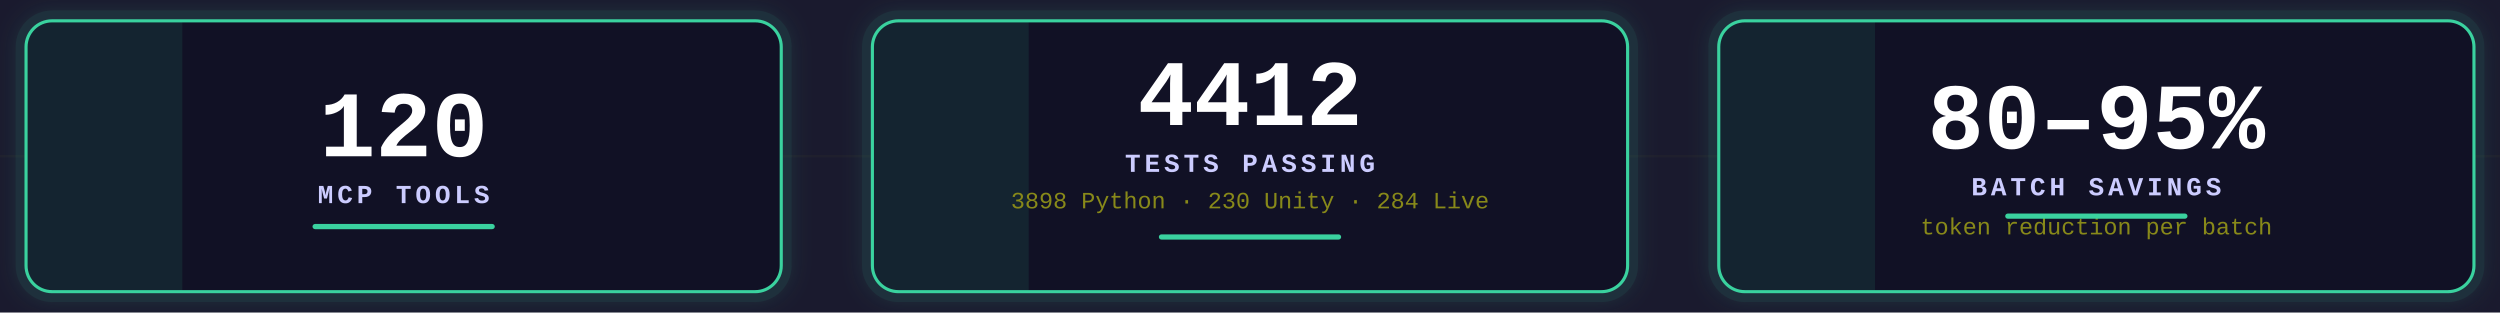
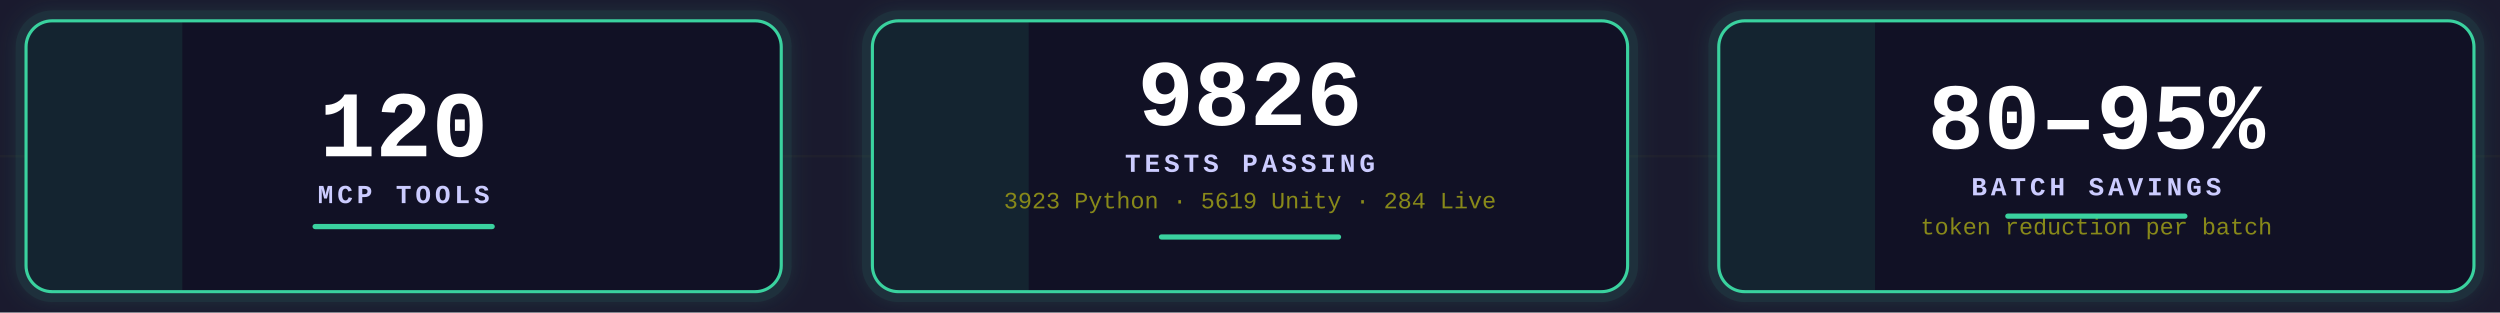
- <svg xmlns="http://www.w3.org/2000/svg" viewBox="0 0 960 120" width="960" height="120" role="img" aria-label="Unity MCP stats: 120 MCP tools, 4412 Tests (3898 Python + 230 Unity + 284 Live), 80-95% Batch Savings">
+ <svg xmlns="http://www.w3.org/2000/svg" viewBox="0 0 960 120" width="960" height="120" role="img" aria-label="Unity MCP stats: 120 MCP tools, 9826 Tests (3923 Python + 5619 Unity + 284 Live), 80-95% Batch Savings">
  <defs>
    <filter id="sg" x="-25%" y="-30%" width="150%" height="160%">
      <feGaussianBlur stdDeviation="4" result="b" />
      <feMerge>
        <feMergeNode in="b" />
        <feMergeNode in="SourceGraphic" />
      </feMerge>
    </filter>
    <clipPath id="c1">
      <rect x="10" y="8" width="290" height="104" rx="10" />
    </clipPath>
    <clipPath id="c2">
      <rect x="335" y="8" width="290" height="104" rx="10" />
    </clipPath>
    <clipPath id="c3">
      <rect x="660" y="8" width="290" height="104" rx="10" />
    </clipPath>
  </defs>
  <rect width="960" height="120" fill="#1a1a2e" />
  <line x1="0" y1="60" x2="960" y2="60" stroke="#888919" stroke-opacity="0.05" stroke-width="1" />
  <rect x="10" y="8" width="290" height="104" rx="10" fill="none" stroke="#3ad29f" stroke-width="8" opacity="0.12" filter="url(#sg)">
    <animate attributeName="opacity" values="0.25;0.7;0.25" dur="3s" repeatCount="indefinite" begin="0s" />
  </rect>
  <rect x="10" y="8" width="290" height="104" rx="10" fill="#111125" />
  <rect x="10" y="8" width="290" height="104" rx="10" fill="none" stroke="#3ad29f" stroke-width="1.2" />
  <g clip-path="url(#c1)">
    <rect x="10" y="8" width="60" height="104" fill="#3ad29f" fill-opacity="0.10">
      <animateTransform attributeName="transform" type="translate" values="-100,0;400,0" dur="3s" repeatCount="indefinite" begin="0s" />
    </rect>
  </g>
  <text x="155" y="60" text-anchor="middle" font-family="ui-monospace,SFMono-Regular,'SF Mono',Menlo,Consolas,'Liberation Mono',monospace" font-size="36" font-weight="700" fill="#ffffff">120</text>
  <text x="155" y="78" text-anchor="middle" font-family="ui-monospace,SFMono-Regular,'SF Mono',Menlo,Consolas,'Liberation Mono',monospace" font-size="10" font-weight="700" fill="#ccccff" letter-spacing="1.5">MCP TOOLS</text>
  <rect x="120" y="86" width="70" height="2" rx="1" fill="#3ad29f">
    <animate attributeName="opacity" values="0.6;1;0.6" dur="2s" repeatCount="indefinite" begin="0s" />
  </rect>
  <rect x="335" y="8" width="290" height="104" rx="10" fill="none" stroke="#3ad29f" stroke-width="8" opacity="0.12" filter="url(#sg)">
    <animate attributeName="opacity" values="0.25;0.7;0.25" dur="3s" repeatCount="indefinite" begin="0.6s" />
  </rect>
  <rect x="335" y="8" width="290" height="104" rx="10" fill="#111125" />
  <rect x="335" y="8" width="290" height="104" rx="10" fill="none" stroke="#3ad29f" stroke-width="1.2" />
  <g clip-path="url(#c2)">
    <rect x="335" y="8" width="60" height="104" fill="#3ad29f" fill-opacity="0.10">
      <animateTransform attributeName="transform" type="translate" values="-100,0;400,0" dur="3s" repeatCount="indefinite" begin="0.5s" />
    </rect>
  </g>
-   <text x="480" y="48" text-anchor="middle" font-family="ui-monospace,SFMono-Regular,'SF Mono',Menlo,Consolas,'Liberation Mono',monospace" font-size="36" font-weight="700" fill="#ffffff">4412</text>
+   <text x="480" y="48" text-anchor="middle" font-family="ui-monospace,SFMono-Regular,'SF Mono',Menlo,Consolas,'Liberation Mono',monospace" font-size="36" font-weight="700" fill="#ffffff">9826</text>
  <text x="480" y="66" text-anchor="middle" font-family="ui-monospace,SFMono-Regular,'SF Mono',Menlo,Consolas,'Liberation Mono',monospace" font-size="10" font-weight="700" fill="#ccccff" letter-spacing="1.5">TESTS PASSING</text>
-   <text x="480" y="80" text-anchor="middle" font-family="ui-monospace,SFMono-Regular,'SF Mono',Menlo,Consolas,'Liberation Mono',monospace" font-size="9" fill="#888919">3898 Python · 230 Unity · 284 Live</text>
+   <text x="480" y="80" text-anchor="middle" font-family="ui-monospace,SFMono-Regular,'SF Mono',Menlo,Consolas,'Liberation Mono',monospace" font-size="9" fill="#888919">3923 Python · 5619 Unity · 284 Live</text>
  <rect x="445" y="90" width="70" height="2" rx="1" fill="#3ad29f">
    <animate attributeName="opacity" values="0.6;1;0.6" dur="2s" repeatCount="indefinite" begin="0.4s" />
  </rect>
  <rect x="660" y="8" width="290" height="104" rx="10" fill="none" stroke="#3ad29f" stroke-width="8" opacity="0.12" filter="url(#sg)">
    <animate attributeName="opacity" values="0.25;0.7;0.25" dur="3s" repeatCount="indefinite" begin="1.2s" />
  </rect>
  <rect x="660" y="8" width="290" height="104" rx="10" fill="#111125" />
  <rect x="660" y="8" width="290" height="104" rx="10" fill="none" stroke="#3ad29f" stroke-width="1.2" />
  <g clip-path="url(#c3)">
    <rect x="660" y="8" width="60" height="104" fill="#3ad29f" fill-opacity="0.10">
      <animateTransform attributeName="transform" type="translate" values="-100,0;400,0" dur="3s" repeatCount="indefinite" begin="1.0s" />
    </rect>
  </g>
  <text x="805" y="57" text-anchor="middle" font-family="ui-monospace,SFMono-Regular,'SF Mono',Menlo,Consolas,'Liberation Mono',monospace" font-size="36" font-weight="700" fill="#ffffff">80–95%</text>
  <text x="805" y="75" text-anchor="middle" font-family="ui-monospace,SFMono-Regular,'SF Mono',Menlo,Consolas,'Liberation Mono',monospace" font-size="10" font-weight="700" fill="#ccccff" letter-spacing="1.5">BATCH SAVINGS</text>
  <text x="805" y="90" text-anchor="middle" font-family="ui-monospace,SFMono-Regular,'SF Mono',Menlo,Consolas,'Liberation Mono',monospace" font-size="9" fill="#888919">token reduction per batch</text>
  <rect x="770" y="82" width="70" height="2" rx="1" fill="#3ad29f">
    <animate attributeName="opacity" values="0.6;1;0.6" dur="2s" repeatCount="indefinite" begin="0.8s" />
  </rect>
</svg>
